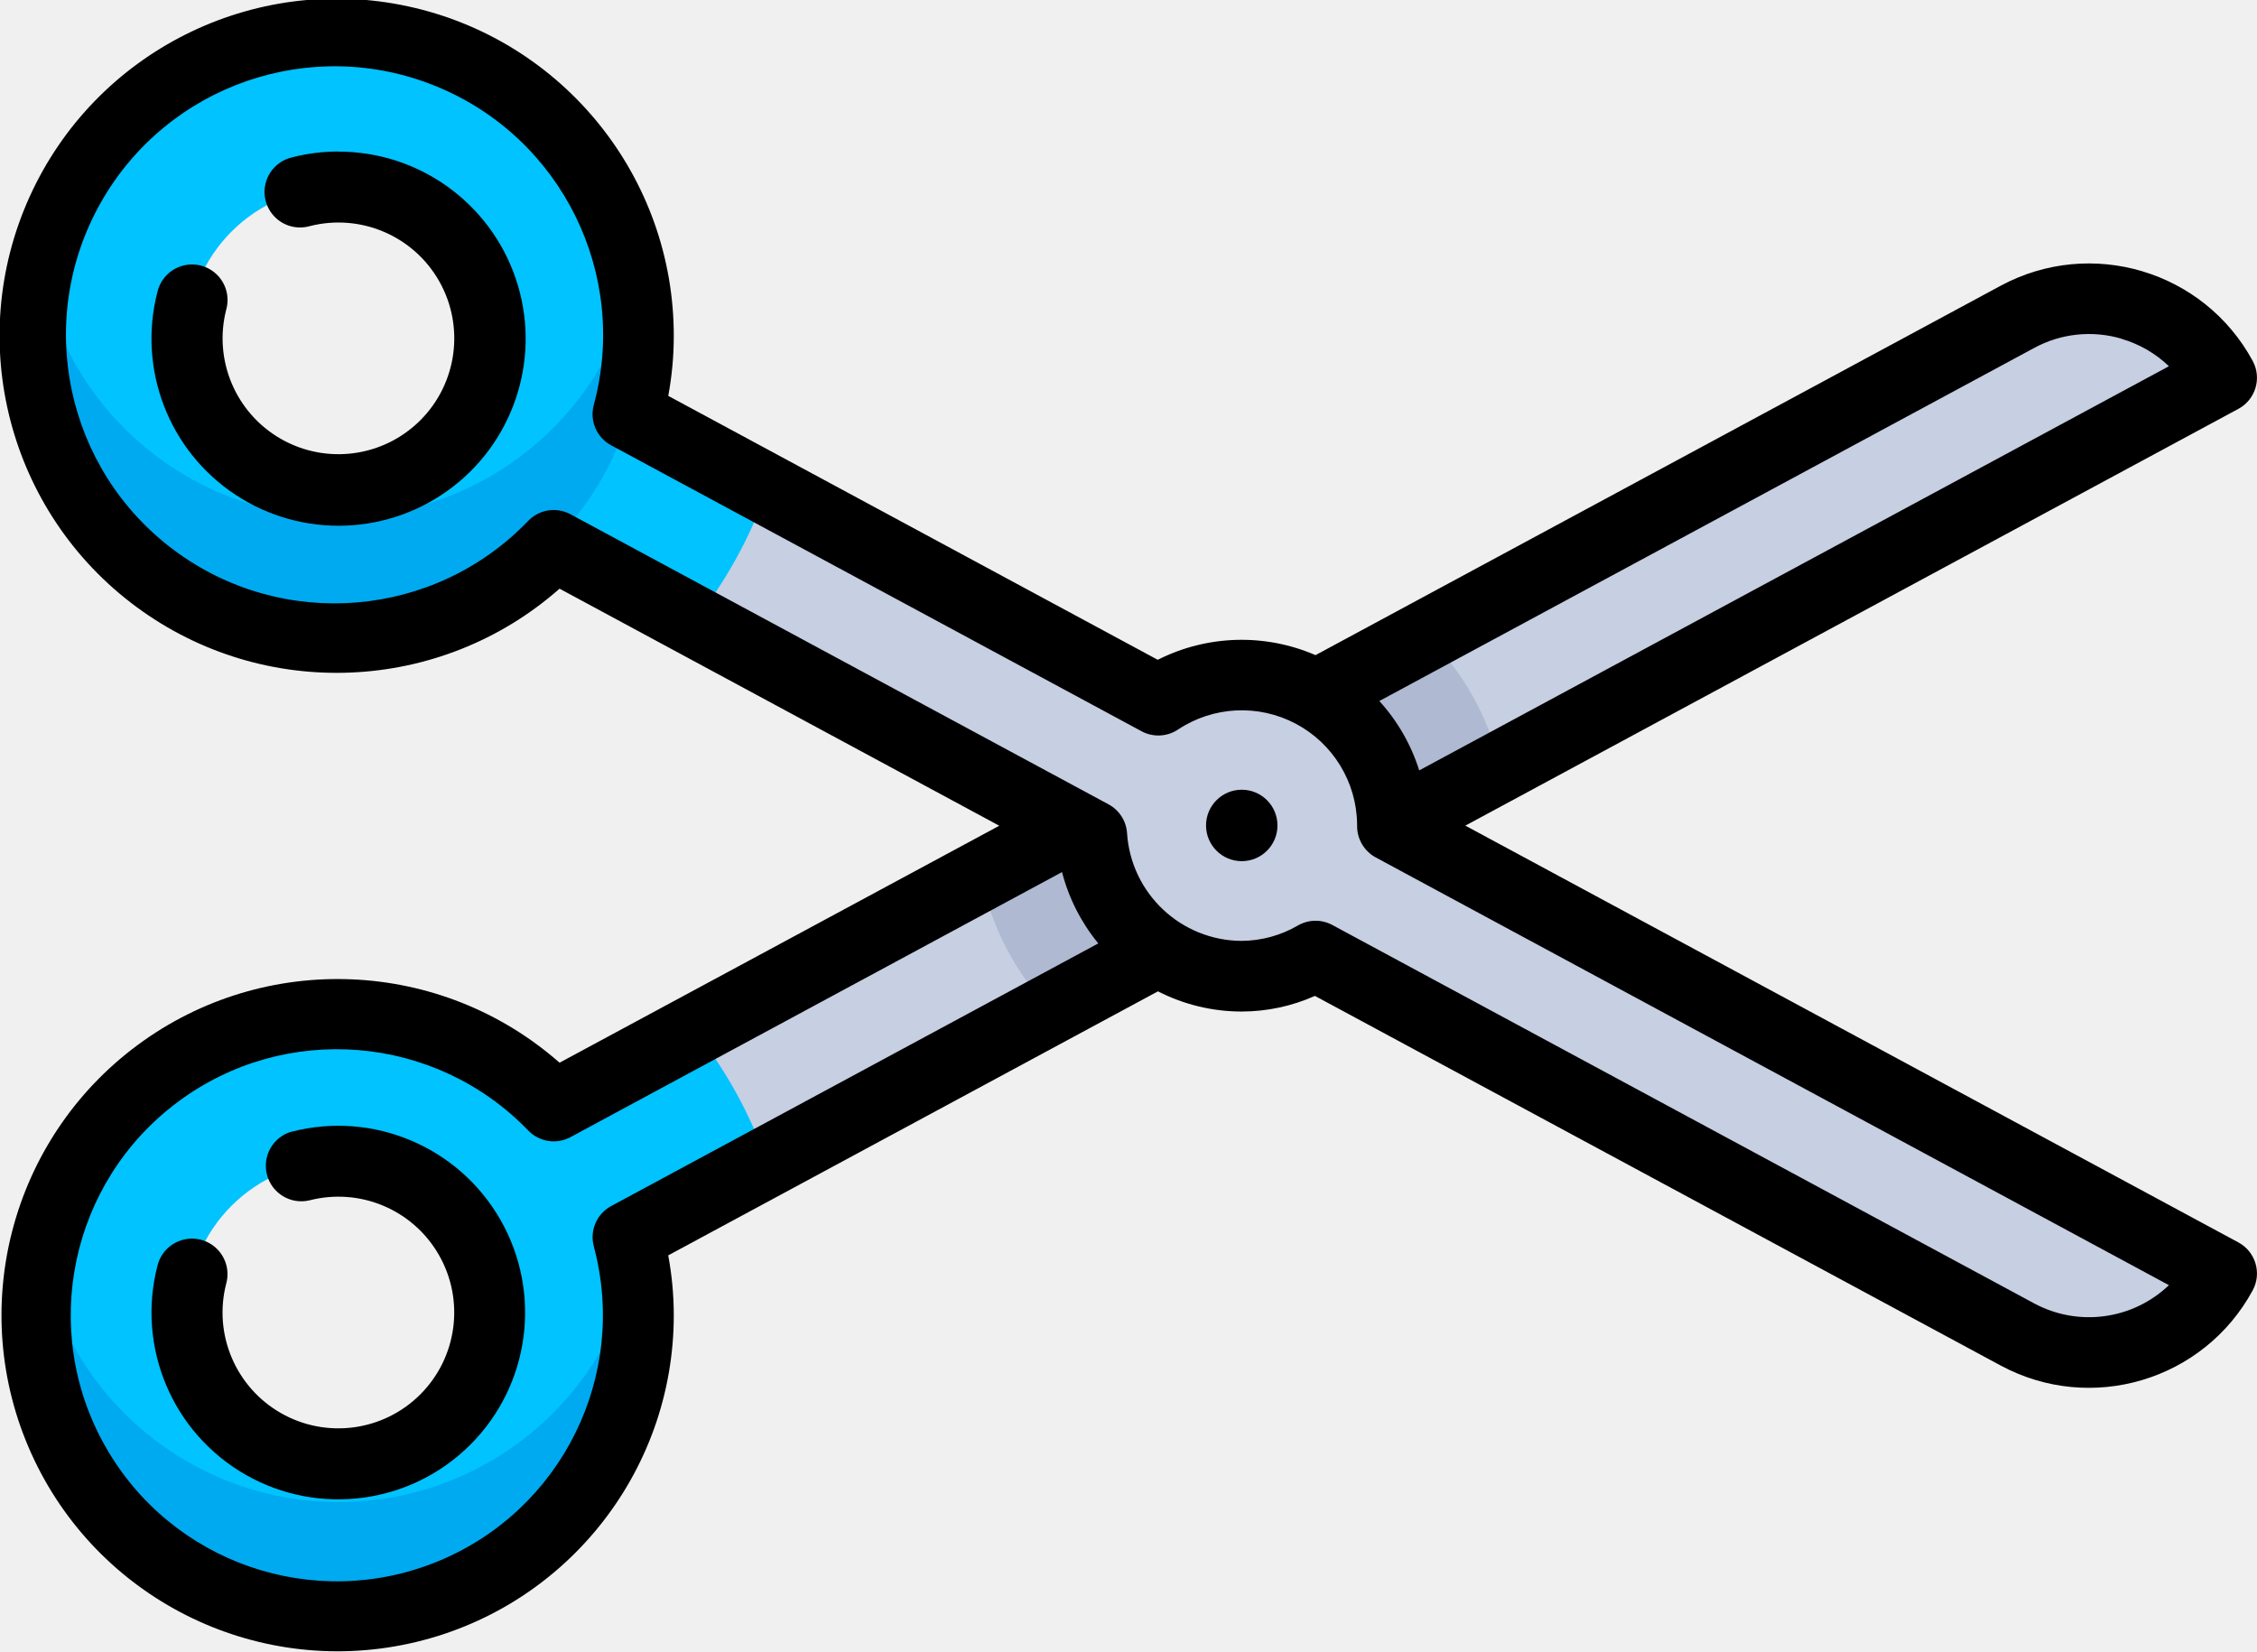
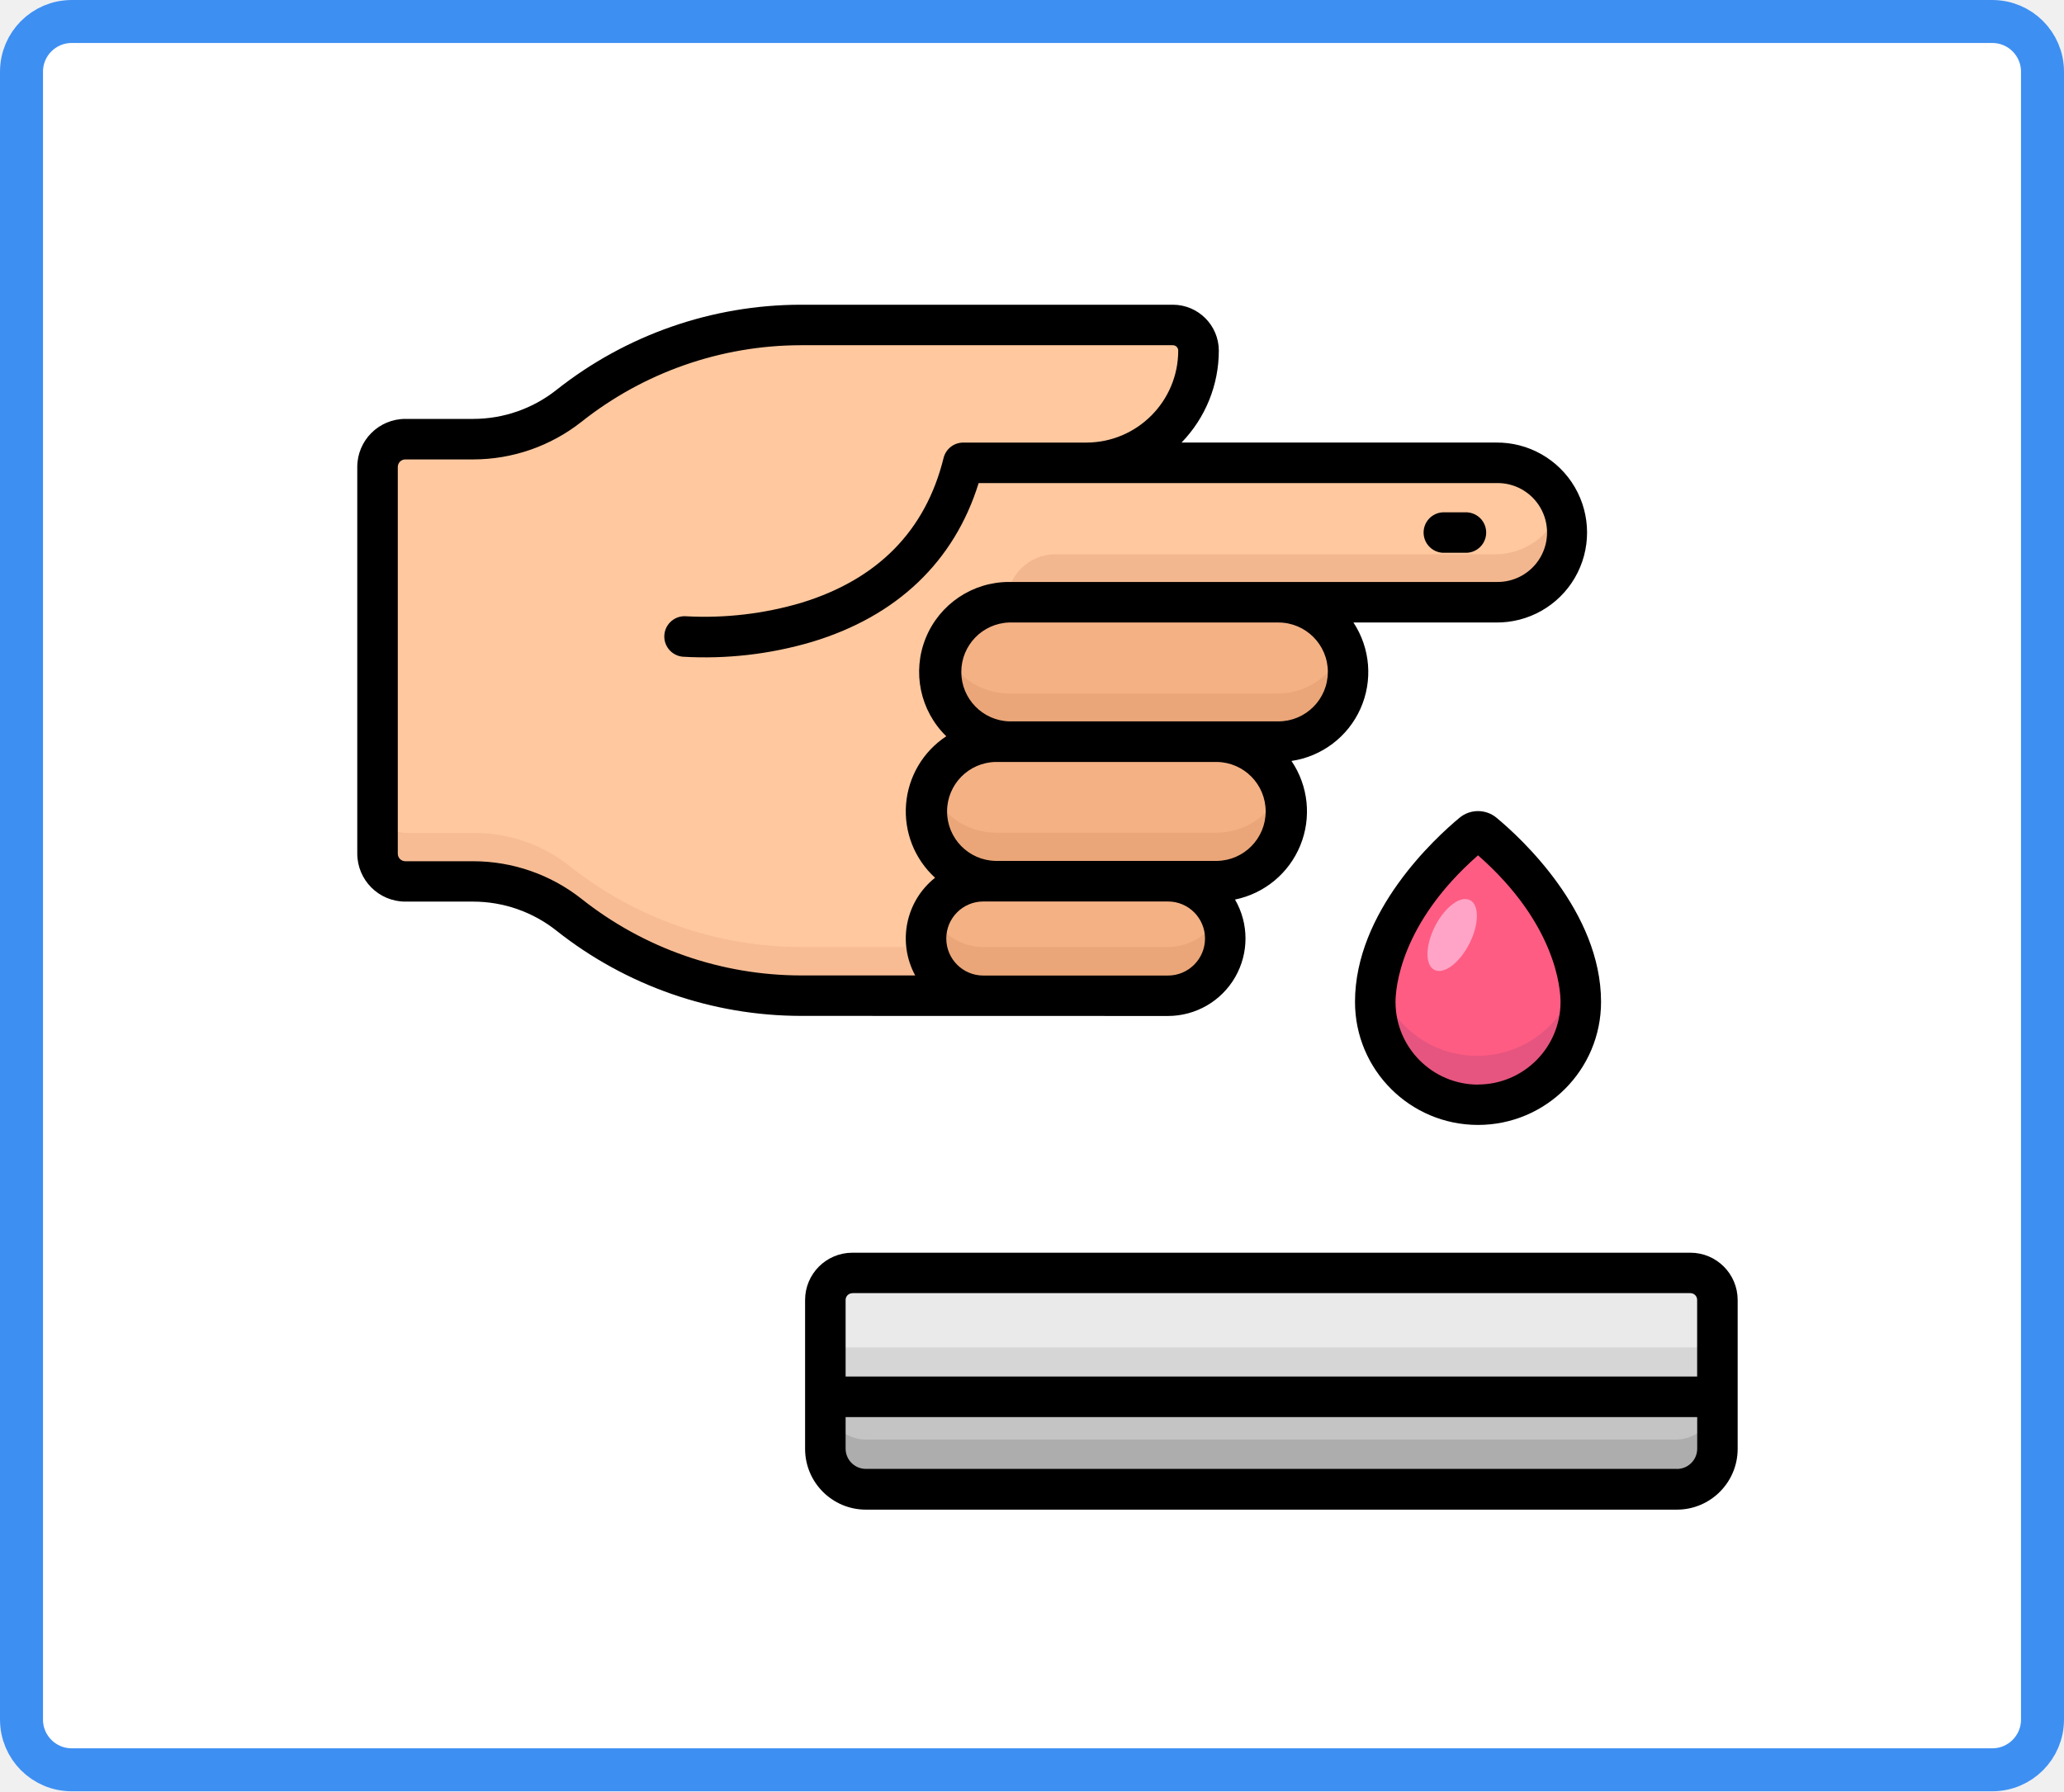
- <svg xmlns="http://www.w3.org/2000/svg" width="89.411" height="65.42" viewBox="0 0 89.411 65.42">
-   <g id="_41" data-name="41" transform="translate(0 133.831) rotate(-90)">
-     <path id="Trazado_881713" data-name="Trazado 881713" d="M76.427,19.961A11.976,11.976,0,0,0,91.539,31.488l34.266,63.125a5.956,5.956,0,0,0,2.43-8.092L96.767,28.55a11.972,11.972,0,1,0-20.34-8.588Zm6,0a6,6,0,1,1,6,5.972A5.988,5.988,0,0,1,82.431,19.961Z" transform="translate(-6.609 -6.61)" fill="#c7cfe2" />
-     <path id="Trazado_881714" data-name="Trazado 881714" d="M219.791,222.875a10.467,10.467,0,0,0-5.331,2.762l9.609,17.8a10.482,10.482,0,0,0,5.232-2.946Z" transform="translate(-120.631 -184.013)" fill="#afb9d2" />
-     <path id="Trazado_881715" data-name="Trazado 881715" d="M76.427,20.025A11.969,11.969,0,0,0,91.539,31.612l2.9,5.375a17.963,17.963,0,0,0,5.249-2.915l-2.924-5.414a12,12,0,1,0-20.34-8.634Zm6,0a6,6,0,1,1,6,6A6,6,0,0,1,82.431,20.025Z" transform="translate(-6.609 -6.611)" fill="#00c3ff" />
-     <path id="Trazado_881716" data-name="Trazado 881716" d="M176.81,8.017a11.924,11.924,0,0,0-8.333,20.533L156.908,49.861a5.968,5.968,0,0,0-5.614,5.933,5.885,5.885,0,0,0,.8,2.93l-15.089,27.8a5.956,5.956,0,0,0,2.43,8.092l17.832-32.85.028,0a5.988,5.988,0,0,0,6-5.972,5.917,5.917,0,0,0-1-3.3l11.4-21.01a11.949,11.949,0,1,0,3.1-23.471Zm0,17.916a5.972,5.972,0,1,1,6-5.972A5.988,5.988,0,0,1,176.81,25.933Z" transform="translate(-56.393 -6.61)" fill="#c7cfe2" />
-     <path id="Trazado_881717" data-name="Trazado 881717" d="M310.764,8.017a12,12,0,0,0-8.333,20.641l-2.924,5.414a17.964,17.964,0,0,0,5.249,2.915l2.9-5.375a12,12,0,1,0,3.105-23.594Zm0,18.01a6,6,0,1,1,6-6A6,6,0,0,1,310.764,26.027Z" transform="translate(-190.347 -6.61)" fill="#00c3ff" />
-     <g id="Grupo_1102882" data-name="Grupo 1102882" transform="translate(69.818 1.407)">
-       <path id="Trazado_881718" data-name="Trazado 881718" d="M80.93,20.024A12.005,12.005,0,0,1,90.685,8.235a12.007,12.007,0,1,0,0,23.578A12.006,12.006,0,0,1,80.93,20.024Z" transform="translate(-76.427 -8.017)" fill="#00aaf0" />
-       <path id="Trazado_881719" data-name="Trazado 881719" d="M303.259,20.024a12.005,12.005,0,0,1,9.756-11.789,12.007,12.007,0,1,0,0,23.578A12.006,12.006,0,0,1,303.259,20.024Z" transform="translate(-259.733 -8.017)" fill="#00aaf0" />
+ <svg xmlns="http://www.w3.org/2000/svg" width="144" height="125" viewBox="0 0 144 125">
+   <g id="Grupo_1104011" data-name="Grupo 1104011" transform="translate(-1097.051 -2933)">
+     <g id="Rectángulo_404360" data-name="Rectángulo 404360" transform="translate(1097.051 2933)" fill="#fff" stroke="#3e8ff2" stroke-width="3">
+       <rect width="144" height="125" rx="5" stroke="none" />
+       <rect x="1.5" y="1.5" width="141" height="122" rx="3.5" fill="none" />
    </g>
-     <path id="Trazado_881720" data-name="Trazado 881720" d="M117.2,39.762a1.407,1.407,0,0,0-2.725.7,4.589,4.589,0,1,1-3.3-3.3,1.407,1.407,0,1,0,.7-2.725,7.4,7.4,0,1,0,5.321,5.324Z" transform="translate(-28.199 -28.201)" />
-     <path id="Trazado_881721" data-name="Trazado 881721" d="M339.764,41.614a7.426,7.426,0,0,0-.233-1.851,1.407,1.407,0,1,0-2.725.7,4.589,4.589,0,1,1-3.3-3.3,1.407,1.407,0,1,0,.7-2.725,7.411,7.411,0,1,0,5.554,7.176Z" transform="translate(-211.936 -28.2)" />
-     <path id="Trazado_881722" data-name="Trazado 881722" d="M120.5,26.692a13.354,13.354,0,1,0-9.991-4.525l-9.392,17.419L91.729,22.167a13.316,13.316,0,1,0-9.991,4.525,13.017,13.017,0,0,0,2.358-.22l10.46,19.4a7.278,7.278,0,0,0-.8,3.312,7.154,7.154,0,0,0,.619,2.907L79.734,79.252a7.378,7.378,0,0,0,2.98,9.991,1.4,1.4,0,0,0,1.894-.567L101.121,58.05l16.513,30.626a1.4,1.4,0,0,0,1.894.567,7.378,7.378,0,0,0,2.98-9.991L107.876,52.114a7.363,7.363,0,0,0-.185-6.25l10.456-19.391A13.034,13.034,0,0,0,120.5,26.692Zm-36.044-3.17a10.54,10.54,0,1,1,4.584-2.593,1.4,1.4,0,0,0-.259,1.672l10.5,19.471a7.352,7.352,0,0,0-2.826,1.437l-10.407-19.3A1.4,1.4,0,0,0,84.461,23.522Zm35.945,60.541a4.551,4.551,0,0,1-1.079,1.859l-16.013-29.7a7.358,7.358,0,0,0,2.749-1.58l13.986,25.938A4.548,4.548,0,0,1,120.406,84.063ZM116.19,24.209,104.86,45.223a1.4,1.4,0,0,0,.065,1.439,4.569,4.569,0,0,1-3.751,7.1l-.068,0a1.408,1.408,0,0,0-1.243.735L82.915,85.922a4.585,4.585,0,0,1-.721-5.34l14.99-27.8a1.4,1.4,0,0,0-.014-1.357,4.5,4.5,0,0,1-.615-2.24,4.568,4.568,0,0,1,4.27-4.537,1.4,1.4,0,0,0,1.139-.732L113.457,22.6a1.4,1.4,0,0,0-.259-1.672,10.639,10.639,0,1,1,4.584,2.593A1.4,1.4,0,0,0,116.19,24.209Z" />
-     <path id="Trazado_881723" data-name="Trazado 881723" d="M249.442,273.636h-.015a1.415,1.415,0,1,0,.015,0Z" transform="translate(-148.306 -225.859)" />
+     <g id="_06_Blood_test" data-name="06 Blood test" transform="translate(1121.977 2921.716)">
+       <path id="Trazado_884305" data-name="Trazado 884305" d="M85.872,50.069H57.36a7.81,7.81,0,0,0,7.806-7.806,1.791,1.791,0,0,0-1.789-1.793h-25.9A25.959,25.959,0,0,0,21.334,46.1a10.733,10.733,0,0,1-6.669,2.327H9.934A1.934,1.934,0,0,0,8,50.351V77.29a1.936,1.936,0,0,0,1.934,1.936h4.731a10.722,10.722,0,0,1,6.672,2.329,25.957,25.957,0,0,0,16.14,5.631H53.9v-27.4H85.872a4.857,4.857,0,0,0,0-9.713Z" transform="translate(-6.495 -6.43)" fill="#ffc89f" />
+       <path id="Trazado_884306" data-name="Trazado 884306" d="M275,111.484H244.326a3.386,3.386,0,0,0-3.386,3.386H275a4.857,4.857,0,0,0,4.546-6.549A4.851,4.851,0,0,1,275,111.484Z" transform="translate(-195.62 -61.518)" fill="#f2b78f" />
+       <path id="Trazado_884307" data-name="Trazado 884307" d="M21.336,222.484a10.721,10.721,0,0,0-6.672-2.329H9.934A1.935,1.935,0,0,1,8,218.22v3.386a1.935,1.935,0,0,0,1.934,1.936h4.731a10.722,10.722,0,0,1,6.672,2.329,25.957,25.957,0,0,0,16.14,5.631H53.9v-3.386H37.476a25.954,25.954,0,0,1-16.137-5.629Z" transform="translate(-6.495 -150.746)" fill="#f7bc94" />
+       <g id="Grupo_1103781" data-name="Grupo 1103781" transform="translate(39.698 53.35)">
+         <rect id="Rectángulo_404375" data-name="Rectángulo 404375" width="28.453" height="9.711" rx="4.856" transform="translate(0.929 0)" fill="#f4b184" />
+         <rect id="Rectángulo_404376" data-name="Rectángulo 404376" width="25.115" height="9.711" rx="4.856" transform="translate(0 9.713)" fill="#f4b184" />
+         <rect id="Rectángulo_404377" data-name="Rectángulo 404377" width="20.835" height="7.981" rx="3.99" transform="translate(0 19.425)" fill="#f4b184" />
+       </g>
+       <path id="Trazado_884308" data-name="Trazado 884308" d="M239.59,163.154H220.845A4.857,4.857,0,0,1,216.293,160a4.859,4.859,0,0,0,4.552,6.548H239.59A4.859,4.859,0,0,0,244.14,160a4.855,4.855,0,0,1-4.55,3.154Z" transform="translate(-175.363 -103.477)" fill="#eaa678" />
+       <path id="Trazado_884309" data-name="Trazado 884309" d="M231.312,214.744H215.9a4.855,4.855,0,0,1-4.55-3.163,4.856,4.856,0,0,0,4.55,6.545h15.409a4.857,4.857,0,0,0,4.55-6.546,4.855,4.855,0,0,1-4.55,3.164Z" transform="translate(-171.352 -145.355)" fill="#eaa678" />
+       <path id="Trazado_884310" data-name="Trazado 884310" d="M227.912,260.917H215.054a3.982,3.982,0,0,1-3.608-2.3,3.989,3.989,0,0,0,3.611,5.68h12.858a3.989,3.989,0,0,0,3.611-5.68A3.982,3.982,0,0,1,227.912,260.917Z" transform="translate(-171.369 -183.547)" fill="#eaa678" />
+       <path id="Trazado_884311" data-name="Trazado 884311" d="M384.134,228.107a.608.608,0,0,1,.775,0c1.492,1.238,6.771,6.019,6.771,11.741a7.155,7.155,0,0,1-14.31,0C377.366,234.132,382.642,229.345,384.134,228.107Z" transform="translate(-306.388 -158.661)" fill="#ff5c83" />
+       <path id="Trazado_884312" data-name="Trazado 884312" d="M384.505,287.088a7.159,7.159,0,0,1-6.98-5.588,9.8,9.8,0,0,0-.175,1.811,7.155,7.155,0,1,0,14.31,0,9.808,9.808,0,0,0-.177-1.811A7.157,7.157,0,0,1,384.505,287.088Z" transform="translate(-306.372 -202.124)" fill="#e5557f" />
+       <path id="Trazado_884313" data-name="Trazado 884313" d="M234.012,391.49H175.661a1.881,1.881,0,0,0-1.881,1.881v6.749h62.113v-6.749A1.881,1.881,0,0,0,234.012,391.49Z" transform="translate(-141.093 -291.425)" fill="#eaeaea" />
+       <path id="Trazado_884314" data-name="Trazado 884314" d="M173.78,419.37h62.113v3.386H173.78Z" transform="translate(-141.093 -314.061)" fill="#d6d6d6" />
+       <path id="Trazado_884315" data-name="Trazado 884315" d="M173.78,437.37v3.611A2.821,2.821,0,0,0,176.6,443.8h56.47a2.821,2.821,0,0,0,2.821-2.821V437.37Z" transform="translate(-141.093 -328.675)" fill="#c4c4c4" />
+       <path id="Trazado_884316" data-name="Trazado 884316" d="M233.072,441.391H176.6a2.821,2.821,0,0,1-2.821-2.821v3.386a2.821,2.821,0,0,0,2.821,2.821h56.47a2.821,2.821,0,0,0,2.821-2.821V438.57a2.821,2.821,0,0,1-2.821,2.821Z" transform="translate(-141.093 -329.649)" fill="#adadad" />
+       <ellipse id="Elipse_11943" data-name="Elipse 11943" cx="2.733" cy="1.343" rx="2.733" ry="1.343" transform="matrix(0.454, -0.891, 0.891, 0.454, 73.952, 78.355)" fill="#ffa4c7" />
+       <path id="Trazado_884317" data-name="Trazado 884317" d="M56.56,82.181a5.408,5.408,0,0,0,4.678-8.124,6.277,6.277,0,0,0,3.939-9.672A6.275,6.275,0,0,0,69.5,54.723h9.941a6.279,6.279,0,1,0,0-12.557H57.508a9.217,9.217,0,0,0,2.6-6.418,3.211,3.211,0,0,0-3.207-3.2H30.942A27.518,27.518,0,0,0,13.9,38.49a9.363,9.363,0,0,1-5.808,2.026H3.35A3.356,3.356,0,0,0,0,43.87V70.852A3.356,3.356,0,0,0,3.35,74.2H8.088a9.363,9.363,0,0,1,5.807,2.026,27.518,27.518,0,0,0,17.051,5.949Zm0-2.821H43.678a2.584,2.584,0,1,1,0-5.169H56.56a2.584,2.584,0,1,1,0,5.169Zm3.421-8H44.543a3.453,3.453,0,0,1,0-6.905H59.982a3.453,3.453,0,0,1,0,6.905Zm7.733-13.187a3.452,3.452,0,0,1-3.448,3.45H45.476a3.452,3.452,0,0,1,0-6.9H64.259A3.453,3.453,0,0,1,67.715,58.176ZM15.655,74.016a12.205,12.205,0,0,0-7.567-2.633H3.35a.527.527,0,0,1-.523-.527V43.87a.525.525,0,0,1,.523-.527H8.088a12.206,12.206,0,0,0,7.565-2.633,24.674,24.674,0,0,1,15.292-5.336H56.9a.376.376,0,0,1,.376.376,6.422,6.422,0,0,1-6.408,6.418H42.278a1.413,1.413,0,0,0-1.373,1.074c-1.253,5.079-4.6,8.479-9.931,10.108a23.851,23.851,0,0,1-8.013.94,1.416,1.416,0,1,0-.25,2.821,26.356,26.356,0,0,0,9-1.031c5.936-1.787,9.941-5.607,11.641-11.086H79.439a3.452,3.452,0,1,1,0,6.9H45.476a6.275,6.275,0,0,0-4.383,10.768,6.273,6.273,0,0,0-.782,9.873,5.41,5.41,0,0,0-1.386,6.817H30.947A24.674,24.674,0,0,1,15.655,74.016Z" />
+       <path id="Trazado_884318" data-name="Trazado 884318" d="M396.84,112.365h1.54a1.414,1.414,0,1,0,0-2.821h-1.54a1.414,1.414,0,0,0,0,2.821Z" transform="translate(-321.131 -62.508)" />
+       <path id="Trazado_884319" data-name="Trazado 884319" d="M379.945,220.865a2.022,2.022,0,0,0-2.584,0c-1.71,1.42-7.291,6.544-7.291,12.851a8.583,8.583,0,1,0,17.166,0C387.236,227.409,381.655,222.285,379.945,220.865Zm-1.292,18.621a5.767,5.767,0,0,1-5.756-5.763c0-.886.284-5.44,5.756-10.238,5.472,4.8,5.756,9.352,5.756,10.238a5.767,5.767,0,0,1-5.756,5.756Z" transform="translate(-300.461 -152.515)" />
+       <path id="Trazado_884320" data-name="Trazado 884320" d="M227.865,384.24H169.4a3.3,3.3,0,0,0-3.3,3.3v10.389a4.243,4.243,0,0,0,4.24,4.24h56.583a4.243,4.243,0,0,0,4.24-4.24V387.537A3.3,3.3,0,0,0,227.865,384.24ZM169.4,387.061h58.466a.47.47,0,0,1,.47.47v5.349H168.927v-5.344a.47.47,0,0,1,.472-.47Zm57.523,12.264H170.34a1.414,1.414,0,0,1-1.413-1.413v-2.2h59.414v2.212a1.414,1.414,0,0,1-1.418,1.405Z" transform="translate(-134.857 -285.539)" />
+     </g>
  </g>
</svg>
